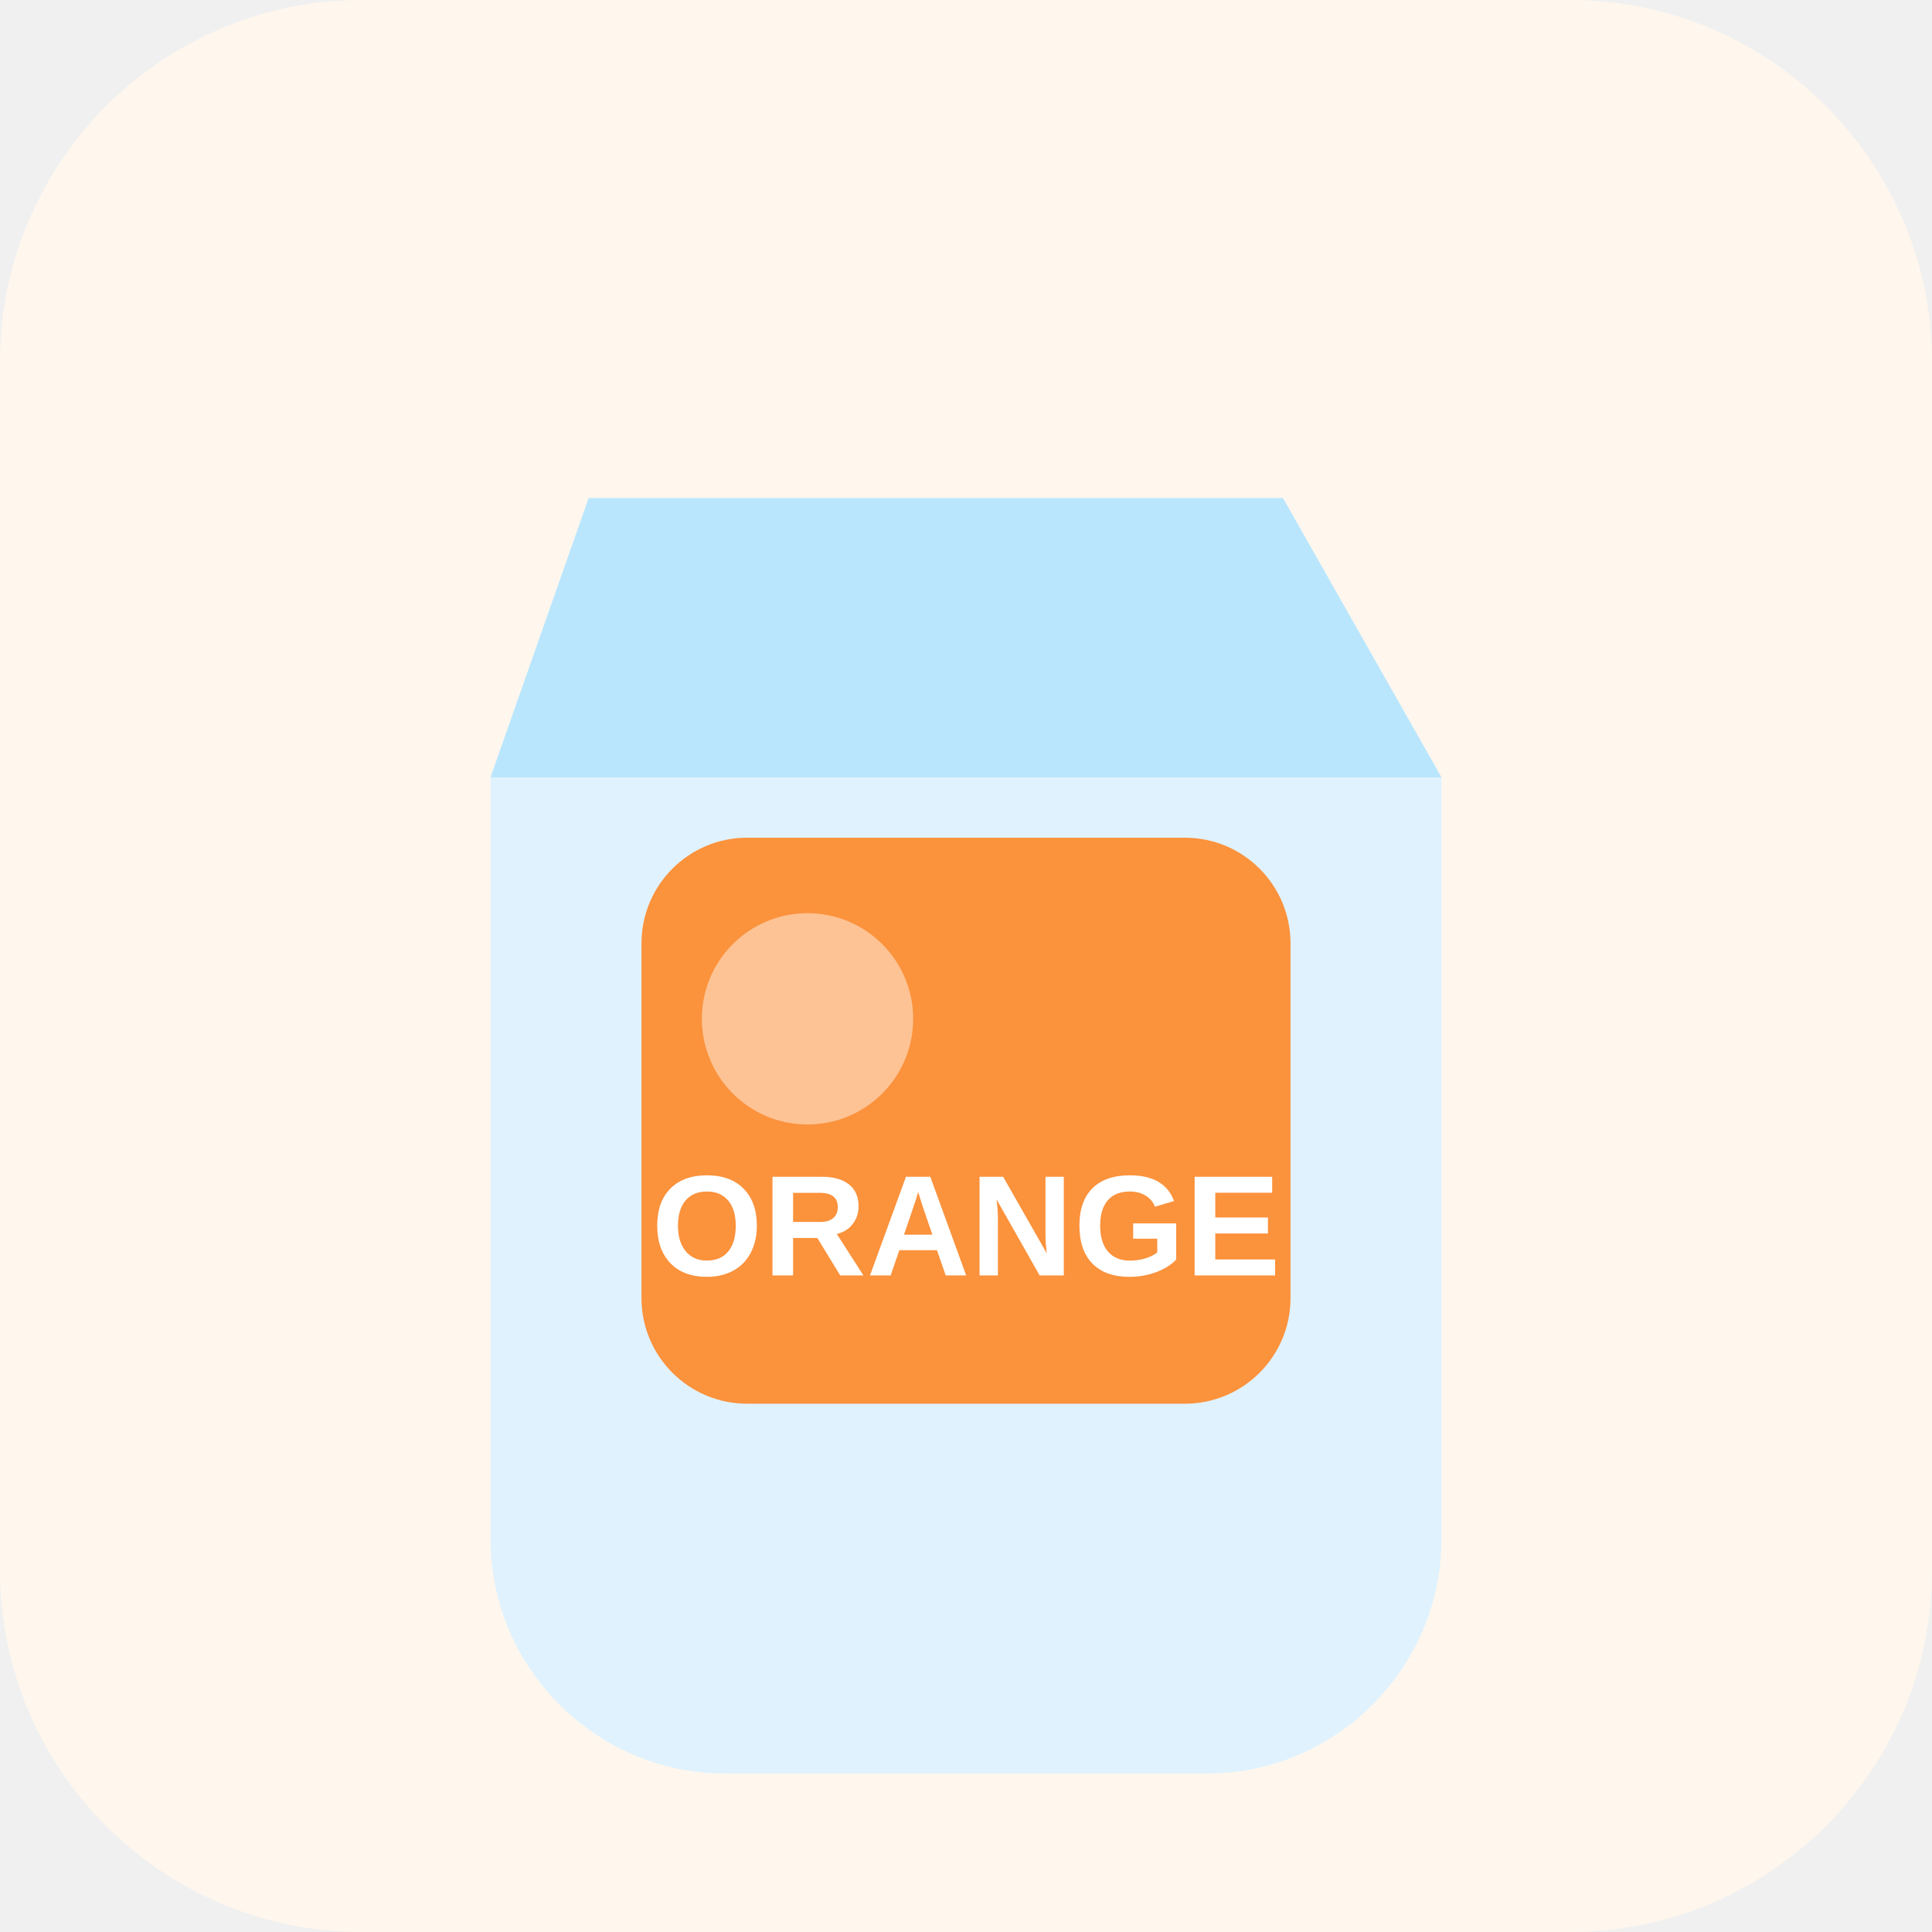
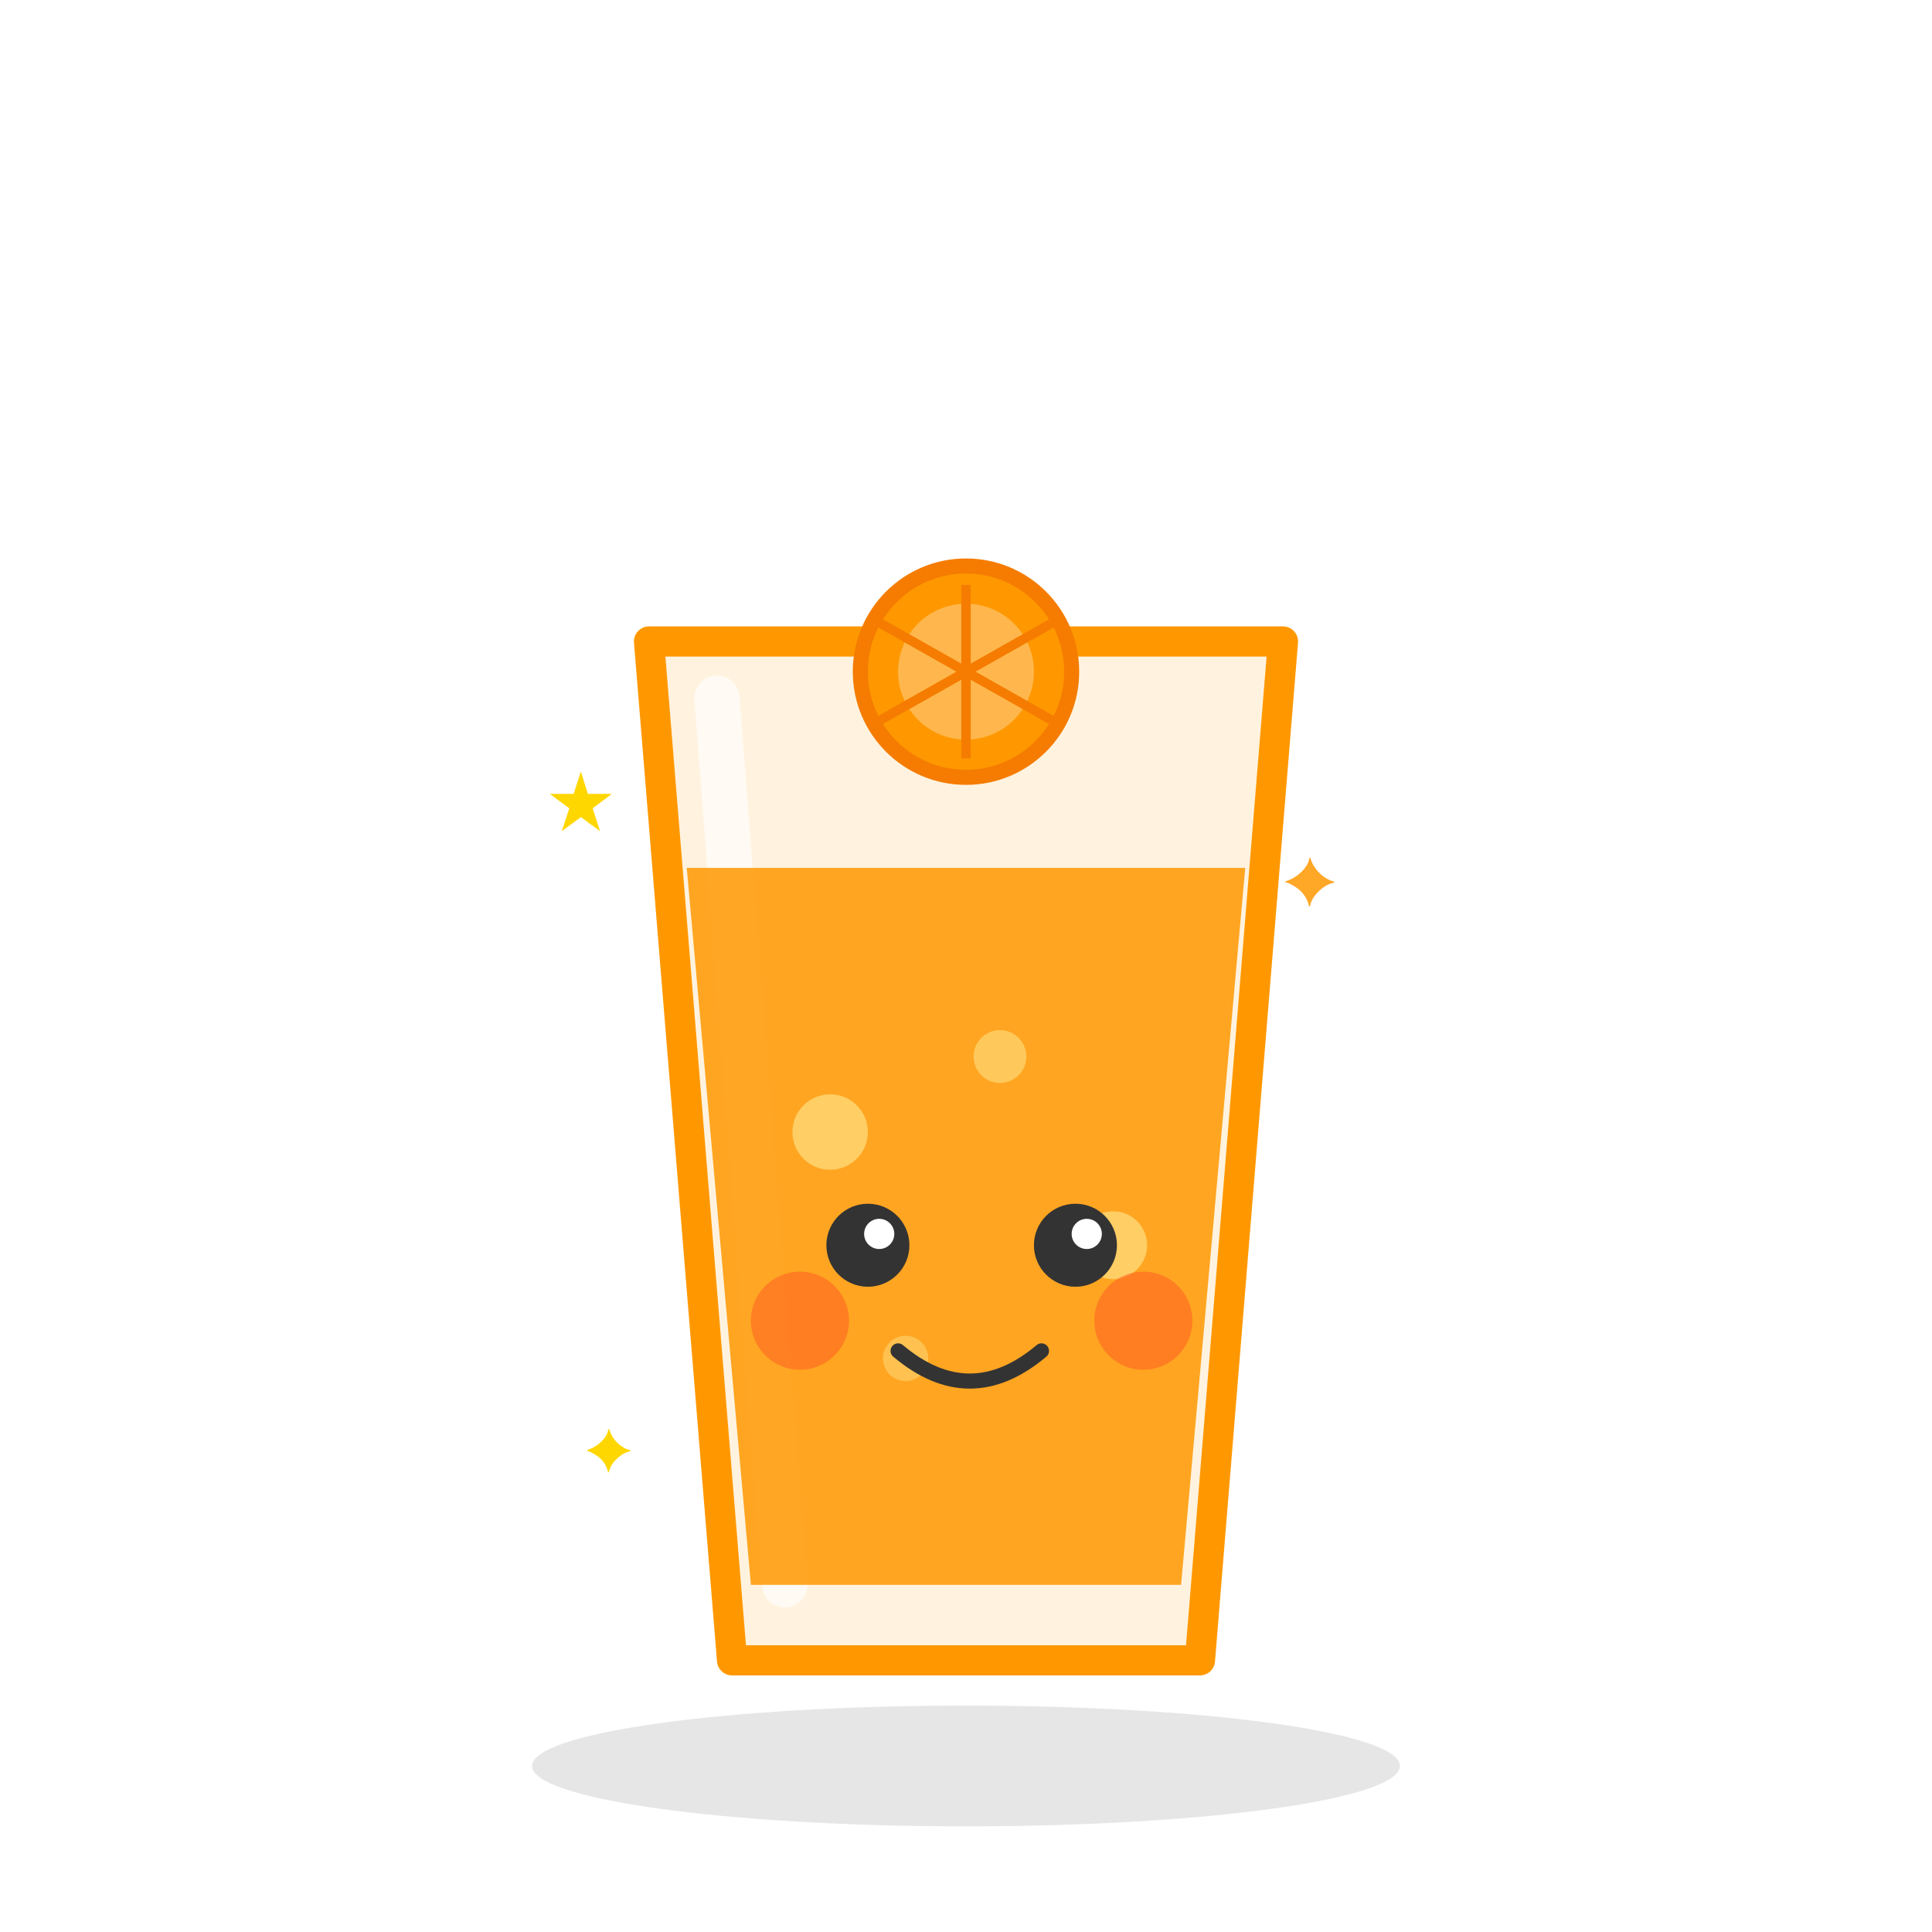
<svg xmlns="http://www.w3.org/2000/svg" viewBox="0 0 512 512">
-   <rect width="512" height="512" rx="96" fill="#fff7ed" />
-   <path d="M156 132h184l42 74v202c0 34-28 62-62 62H192c-34 0-62-28-62-62V206l26-74z" fill="#e0f2fe" />
-   <path d="M156 132h184l42 74H130l26-74z" fill="#bae6fd" />
-   <rect x="170" y="222" width="172" height="150" rx="28" fill="#fb923c" />
-   <circle cx="214" cy="270" r="28" fill="rgba(255,255,255,.45)" />
-   <text x="256" y="338" text-anchor="middle" font-family="Arial Rounded MT Bold, Arial, sans-serif" font-size="38" font-weight="900" fill="white">ORANGE</text>
+   <rect width="512" height="512" fill="white" />
+   <ellipse cx="256" cy="468" rx="115" ry="16" fill="rgba(0,0,0,0.10)" />
+   <path d="M172 170 L340 170 L318 440 L194 440 Z" fill="#FFF3E0" stroke="#FF9800" stroke-width="8" stroke-linejoin="round" />
+   <path d="M190 185 L208 420" stroke="white" stroke-width="12" stroke-linecap="round" opacity="0.6" />
+   <path d="M182 230 L330 230 L313 420 L199 420 Z" fill="#FF9800" opacity="0.85" />
+   <circle cx="220" cy="300" r="10" fill="#FFE082" opacity="0.7" />
+   <circle cx="265" cy="280" r="7" fill="#FFE082" opacity="0.6" />
+   <circle cx="295" cy="330" r="9" fill="#FFE082" opacity="0.7" />
+   <circle cx="240" cy="360" r="6" fill="#FFE082" opacity="0.5" />
+   <circle cx="230" cy="330" r="11" fill="#333" />
+   <circle cx="285" cy="330" r="11" fill="#333" />
+   <circle cx="233" cy="327" r="4" fill="white" />
+   <circle cx="288" cy="327" r="4" fill="white" />
+   <circle cx="212" cy="350" r="13" fill="#FF5722" opacity="0.5" />
+   <circle cx="303" cy="350" r="13" fill="#FF5722" opacity="0.5" />
+   <path d="M238 358 Q257 374 276 358" stroke="#333" stroke-width="4" fill="none" stroke-linecap="round" />
+   <circle cx="256" cy="178" r="28" fill="#FF9800" stroke="#F57C00" stroke-width="4" />
+   <circle cx="256" cy="178" r="18" fill="#FFB74D" />
+   <line x1="256" y1="155" x2="256" y2="201" stroke="#F57C00" stroke-width="2.5" />
+   <line x1="233" y1="165" x2="279" y2="191" stroke="#F57C00" stroke-width="2.5" />
+   <line x1="233" y1="191" x2="279" y2="165" stroke="#F57C00" stroke-width="2.5" />
+   <text x="145" y="220" font-size="22" fill="#FFD700">★</text>
+   <text x="340" y="240" font-size="18" fill="#FFA726">✦</text>
+   <text x="155" y="390" font-size="16" fill="#FFD700">✦</text>
</svg>
